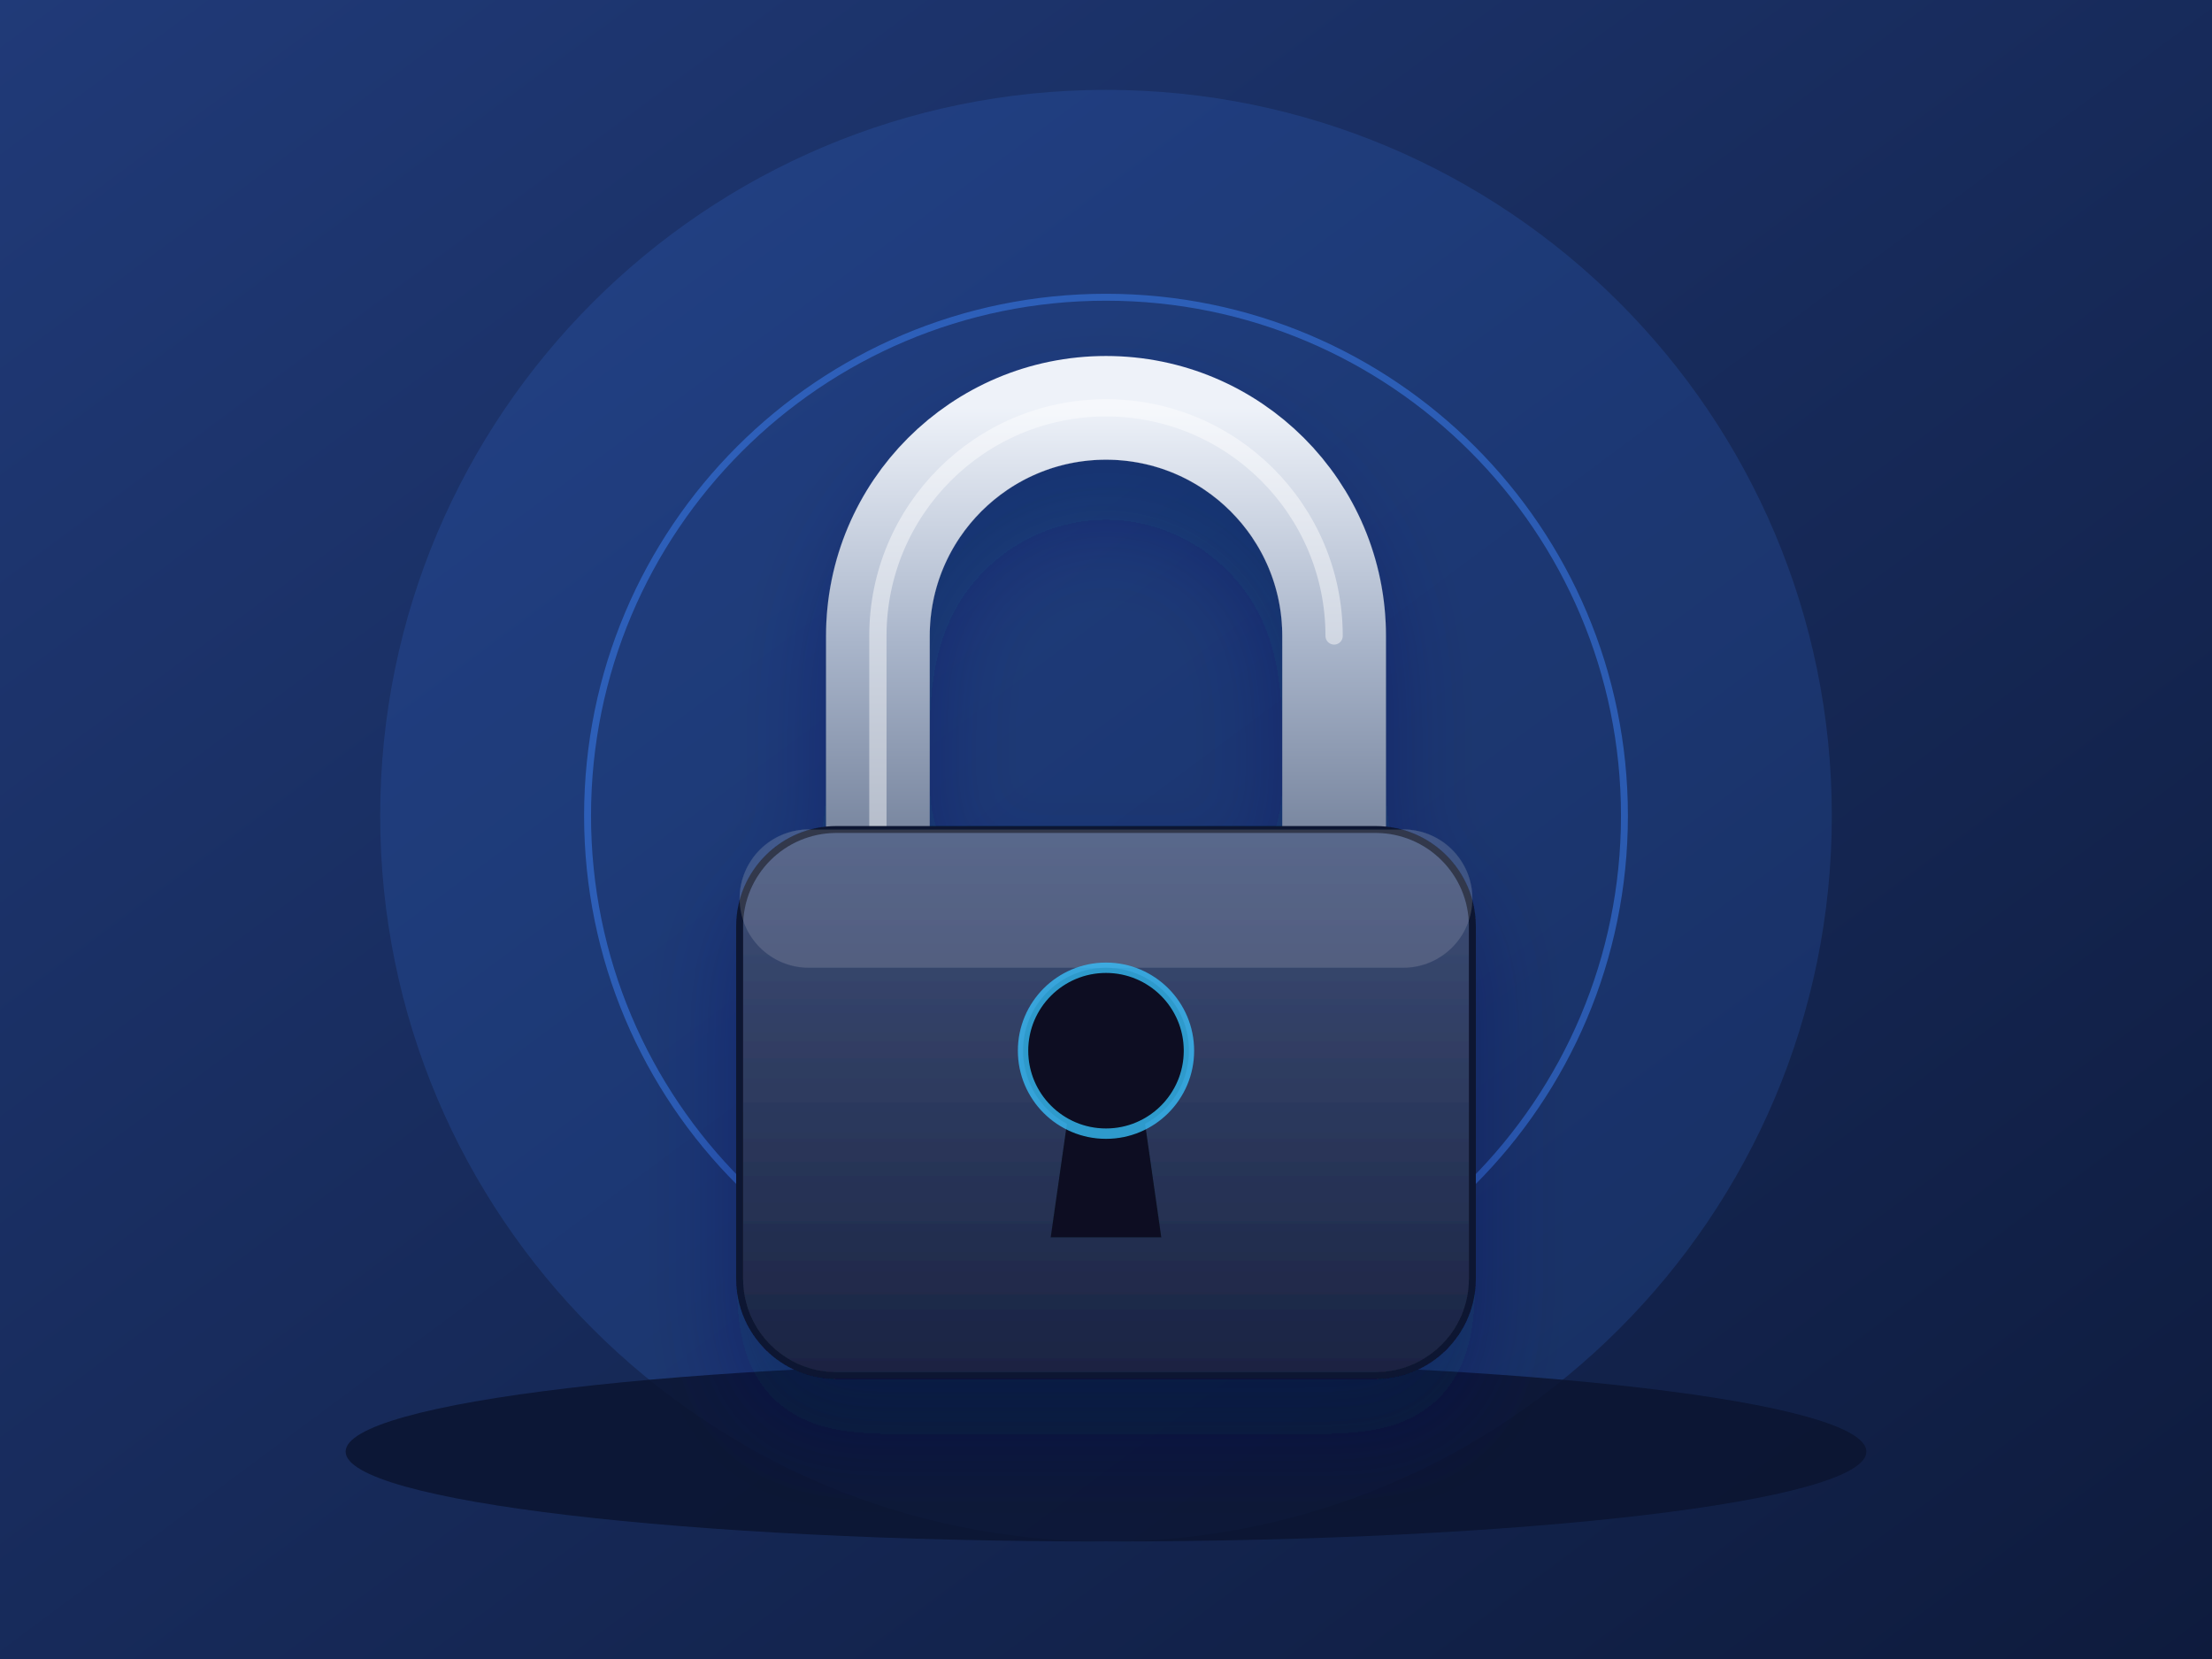
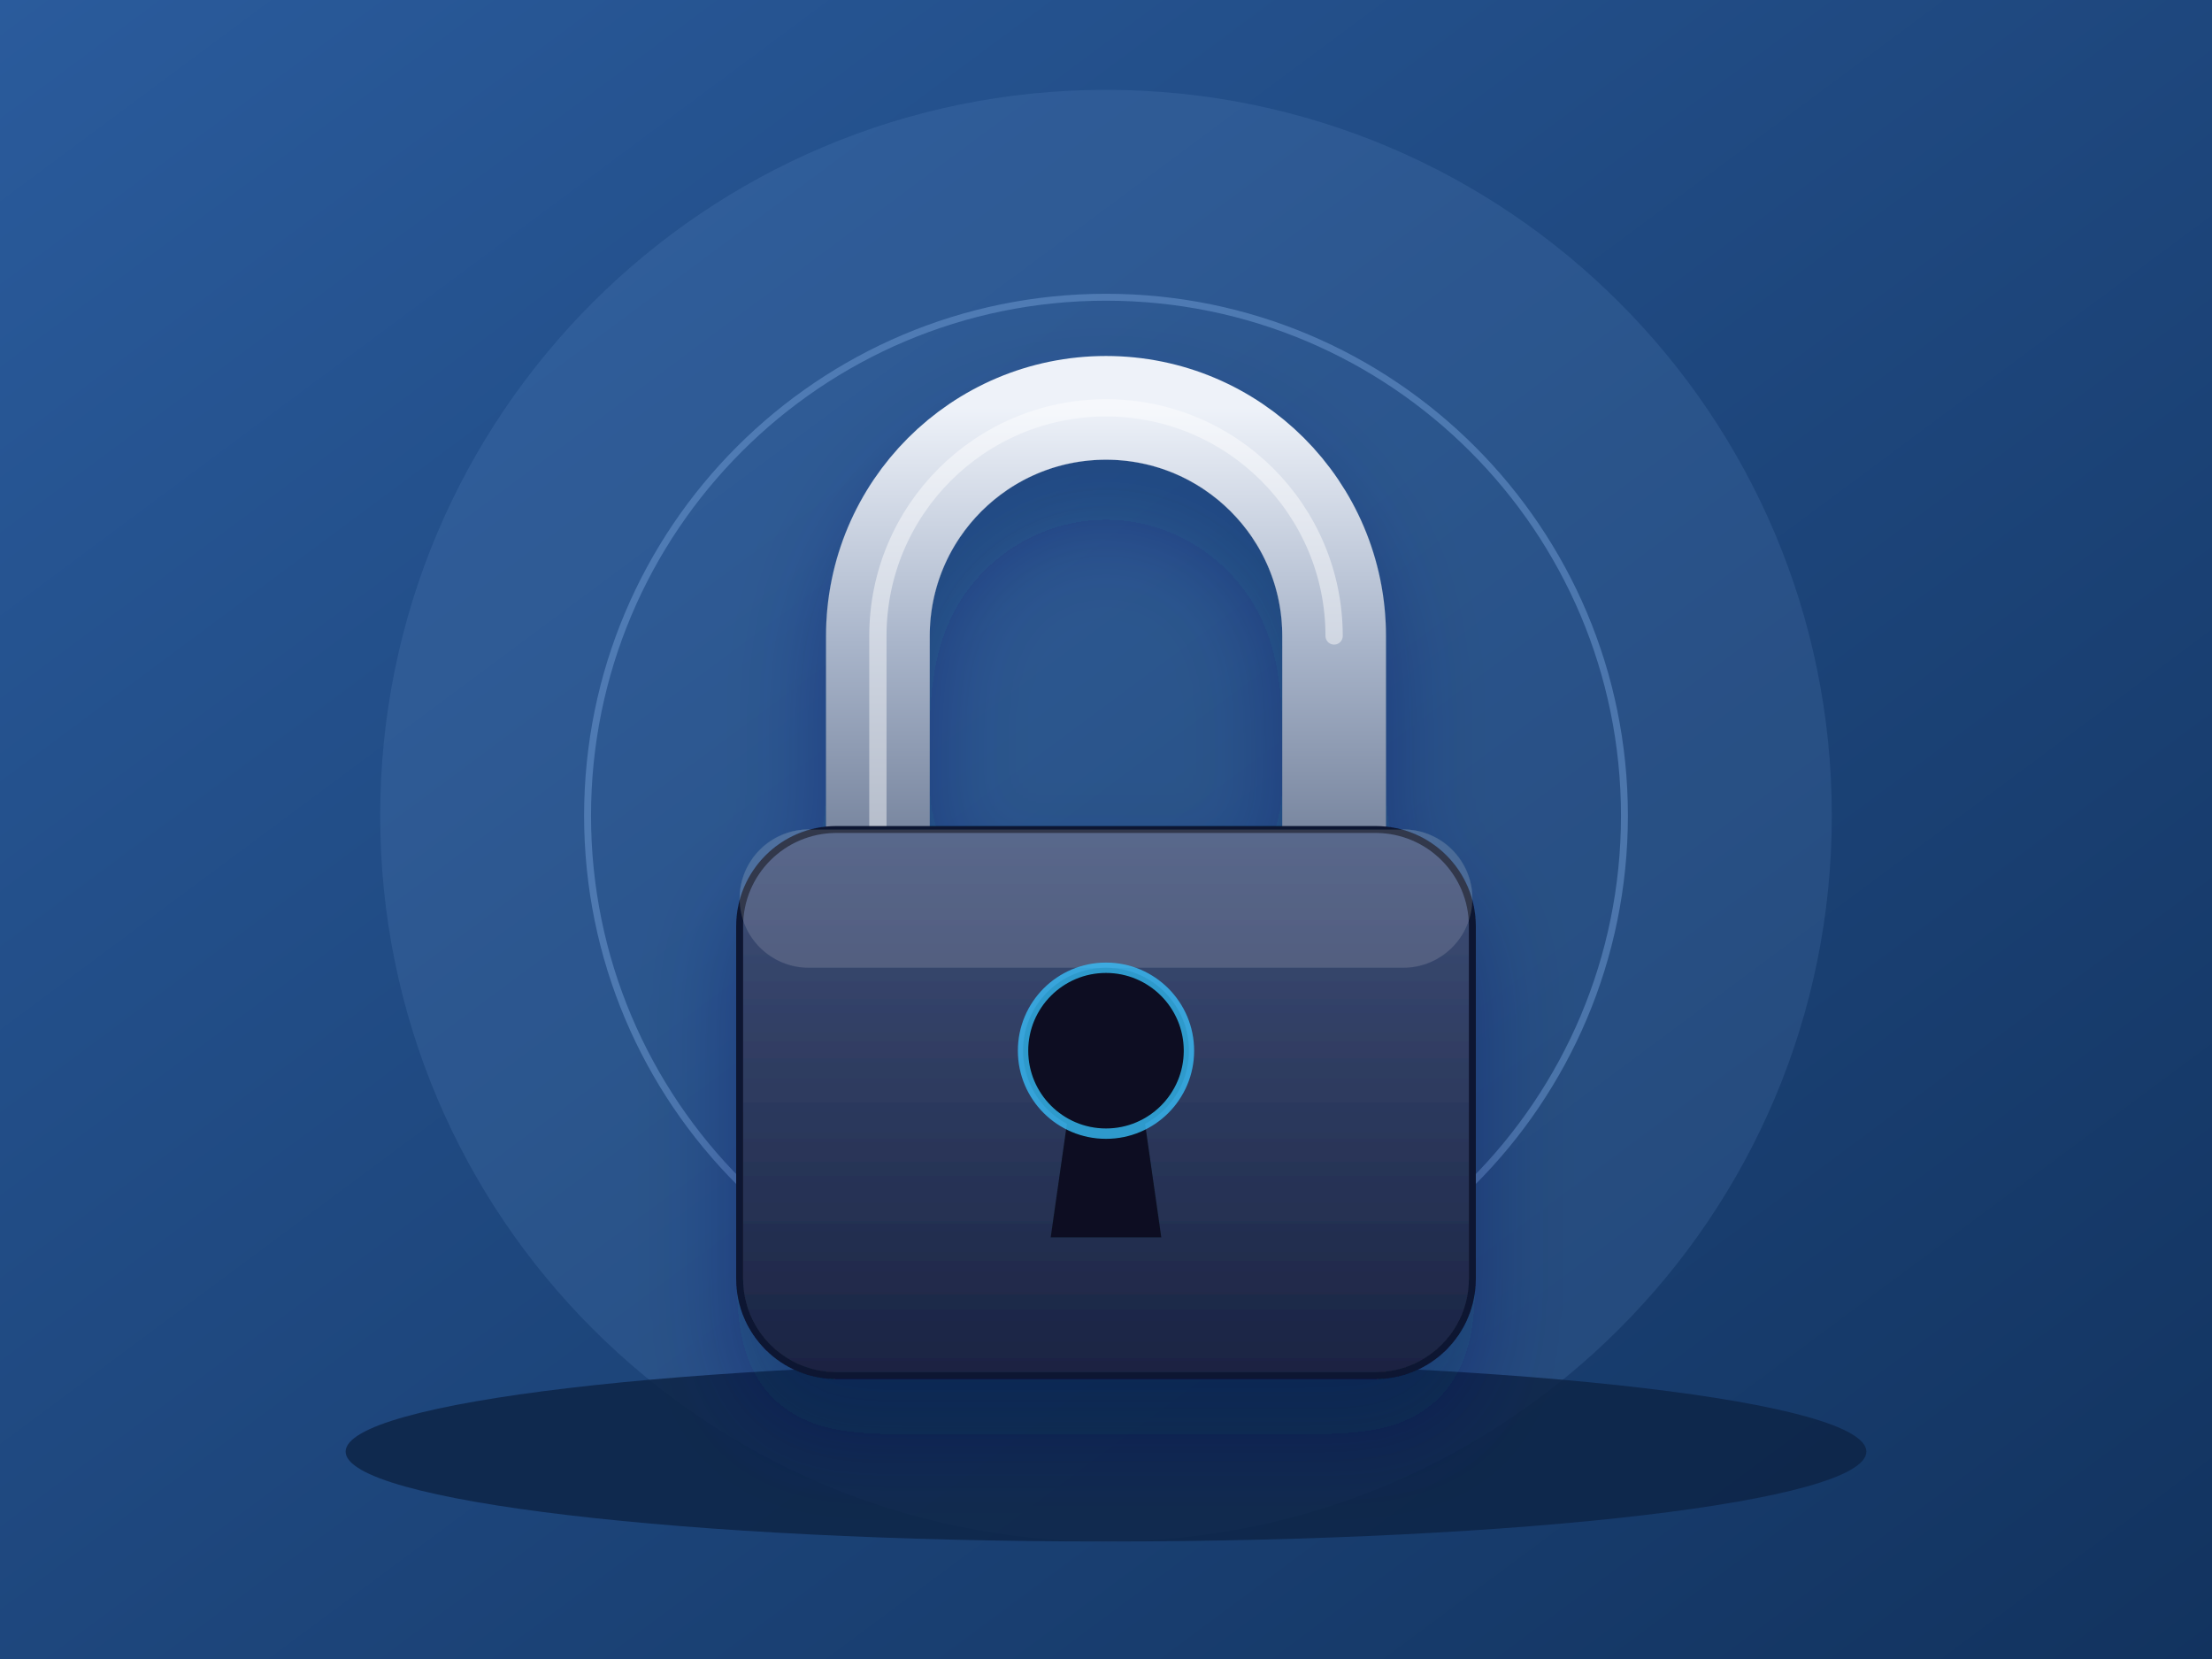
<svg xmlns="http://www.w3.org/2000/svg" viewBox="0 0 640 480" width="640" height="480" role="img">
  <defs>
    <linearGradient id="metal" x1="0" y1="0" x2="0" y2="1">
      <stop offset="0" stop-color="#eef2f9" />
      <stop offset=".5" stop-color="#aab6cb" />
      <stop offset="1" stop-color="#6f7d97" />
    </linearGradient>
    <linearGradient id="white" x1="0" y1="0" x2="0" y2="1">
      <stop offset="0" stop-color="#ffffff" />
      <stop offset="1" stop-color="#d3ddee" />
    </linearGradient>
    <linearGradient id="dark" x1="0" y1="0" x2="0" y2="1">
      <stop offset="0" stop-color="#4d5972" />
      <stop offset="1" stop-color="#1c2438" />
    </linearGradient>
    <linearGradient id="black" x1="0" y1="0" x2="0" y2="1">
      <stop offset="0" stop-color="#2d3347" />
      <stop offset="1" stop-color="#0c101b" />
    </linearGradient>
    <linearGradient id="navy" x1="0" y1="0" x2="0" y2="1">
      <stop offset="0" stop-color="#3f5079" />
      <stop offset="1" stop-color="#1a2342" />
    </linearGradient>
    <linearGradient id="red" x1="0" y1="0" x2="1" y2="0">
      <stop offset="0" stop-color="#b3202a" />
      <stop offset=".4" stop-color="#ff6b6b" />
      <stop offset="1" stop-color="#a91d27" />
    </linearGradient>
    <linearGradient id="wood" x1="0" y1="0" x2="1" y2="1">
      <stop offset="0" stop-color="#c58a45" />
      <stop offset="1" stop-color="#6e411a" />
    </linearGradient>
    <linearGradient id="amber" x1="0" y1="0" x2="0" y2="1">
      <stop offset="0" stop-color="#ffe08a" />
      <stop offset="1" stop-color="#f59e0b" />
    </linearGradient>
    <linearGradient id="gun" x1="0" y1="0" x2="0" y2="1">
      <stop offset="0" stop-color="#6b778c" />
      <stop offset=".5" stop-color="#3a4457" />
      <stop offset="1" stop-color="#171d2b" />
    </linearGradient>
    <radialGradient id="glass" cx=".35" cy=".3" r=".85">
      <stop offset="0" stop-color="#5b8fe8" />
      <stop offset=".45" stop-color="#1e3a7a" />
      <stop offset="1" stop-color="#070d22" />
    </radialGradient>
    <radialGradient id="lens" cx=".4" cy=".35" r=".8">
      <stop offset="0" stop-color="#7fb2ff" />
      <stop offset=".35" stop-color="#27468c" />
      <stop offset="1" stop-color="#050a1c" />
    </radialGradient>
    <filter id="sh" x="-25%" y="-25%" width="150%" height="160%">
      <feDropShadow dx="0" dy="16" stdDeviation="13" flood-color="#0f2560" flood-opacity=".32" />
    </filter>
    <linearGradient id="bg" x1="0" y1="0" x2="1" y2="1">
-       <stop offset="0" stop-color="#203a78" />
-       <stop offset="1" stop-color="#0e1b3d" />
+       <stop offset="0" stop-color="#2a5b9c" />
+       <stop offset="1" stop-color="#12335f" />
    </linearGradient>
  </defs>
  <rect width="640" height="480" fill="url(#bg)" />
-   <circle cx="320" cy="236" r="210" fill="#3b82f6" opacity="0.16" />
-   <circle cx="320" cy="236" r="150" fill="none" stroke="#3b82f6" stroke-width="2" opacity="0.5" />
-   <ellipse cx="320" cy="420" rx="220" ry="26" fill="#0a1430" opacity=".85" />
+   <circle cx="320" cy="236" r="210" fill="#6f9bd3" opacity="0.16" />
+   <circle cx="320" cy="236" r="150" fill="none" stroke="#6f9bd3" stroke-width="2" opacity="0.5" />
+   <ellipse cx="320" cy="420" rx="220" ry="26" fill="#0d2447" opacity=".85" />
  <g filter="url(#sh)">
    <path d="M254 252 v-68 a66 66 0 0 1 132 0 v68" fill="none" stroke="url(#metal)" stroke-width="30" stroke-linecap="round" />
    <path d="M254 252 v-68 a66 66 0 0 1 132 0" fill="none" stroke="#fff" stroke-width="5" opacity=".45" stroke-linecap="round" />
    <rect x="214" y="240" width="212" height="158" rx="28" fill="url(#navy)" stroke="#0f1830" stroke-width="2" />
    <rect x="214" y="240" width="212" height="40" rx="20" fill="#fff" opacity=".14" />
    <circle cx="320" cy="304" r="24" fill="#0a1020" />
    <path d="M310 316 L330 316 L336 358 L304 358 Z" fill="#0a1020" />
    <circle cx="320" cy="304" r="24" fill="none" stroke="#38bdf8" stroke-width="3" opacity=".8" />
  </g>
</svg>
